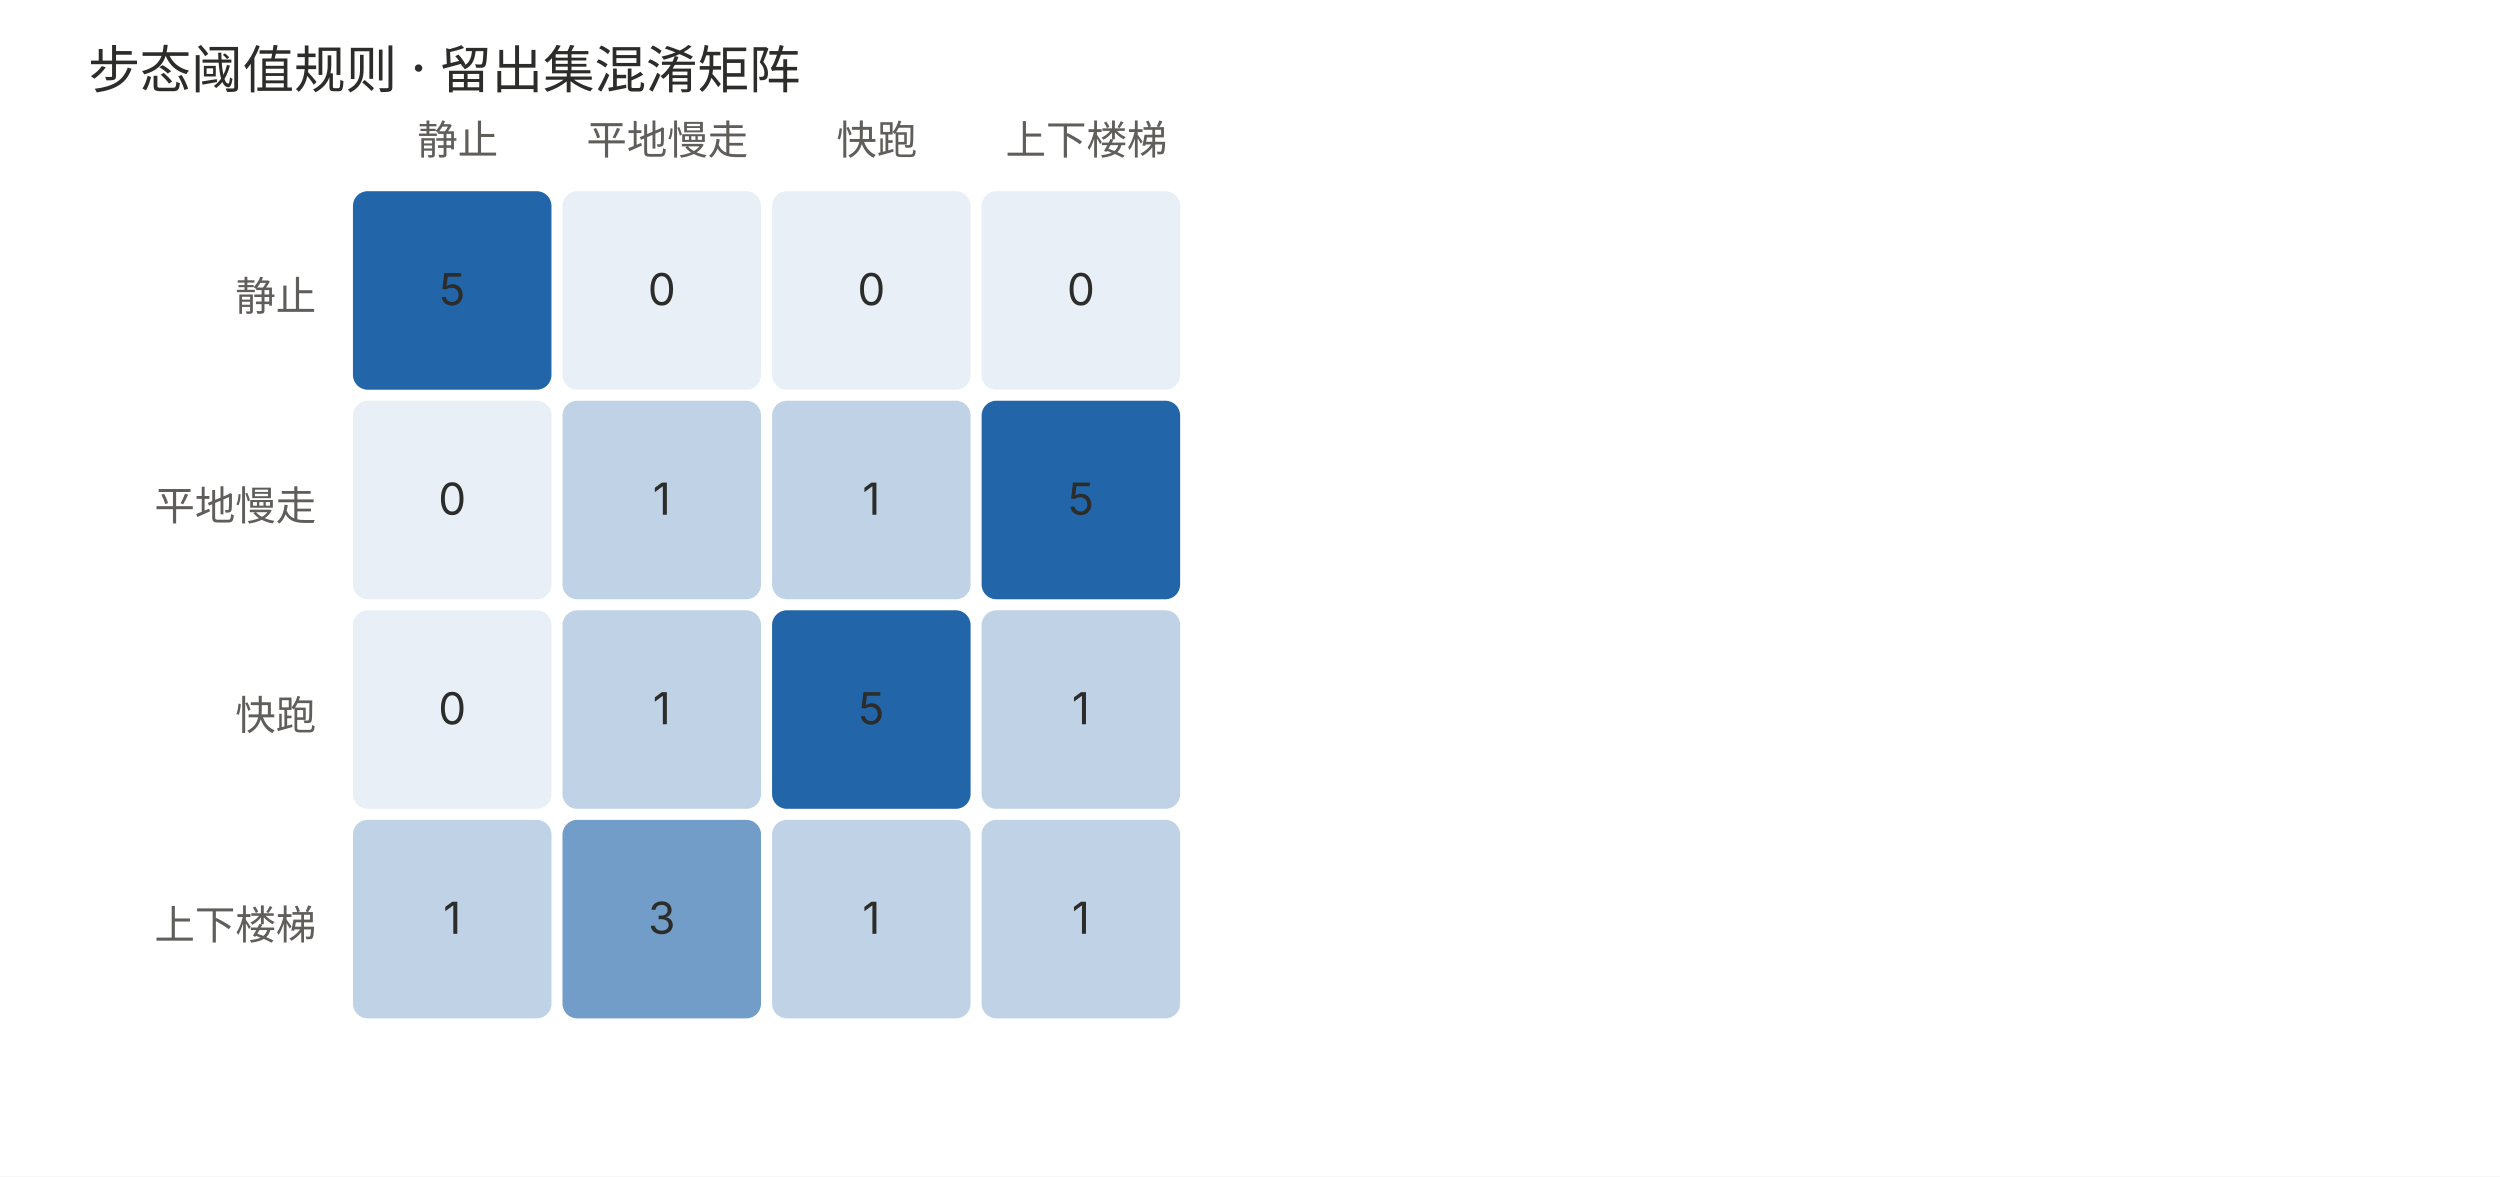
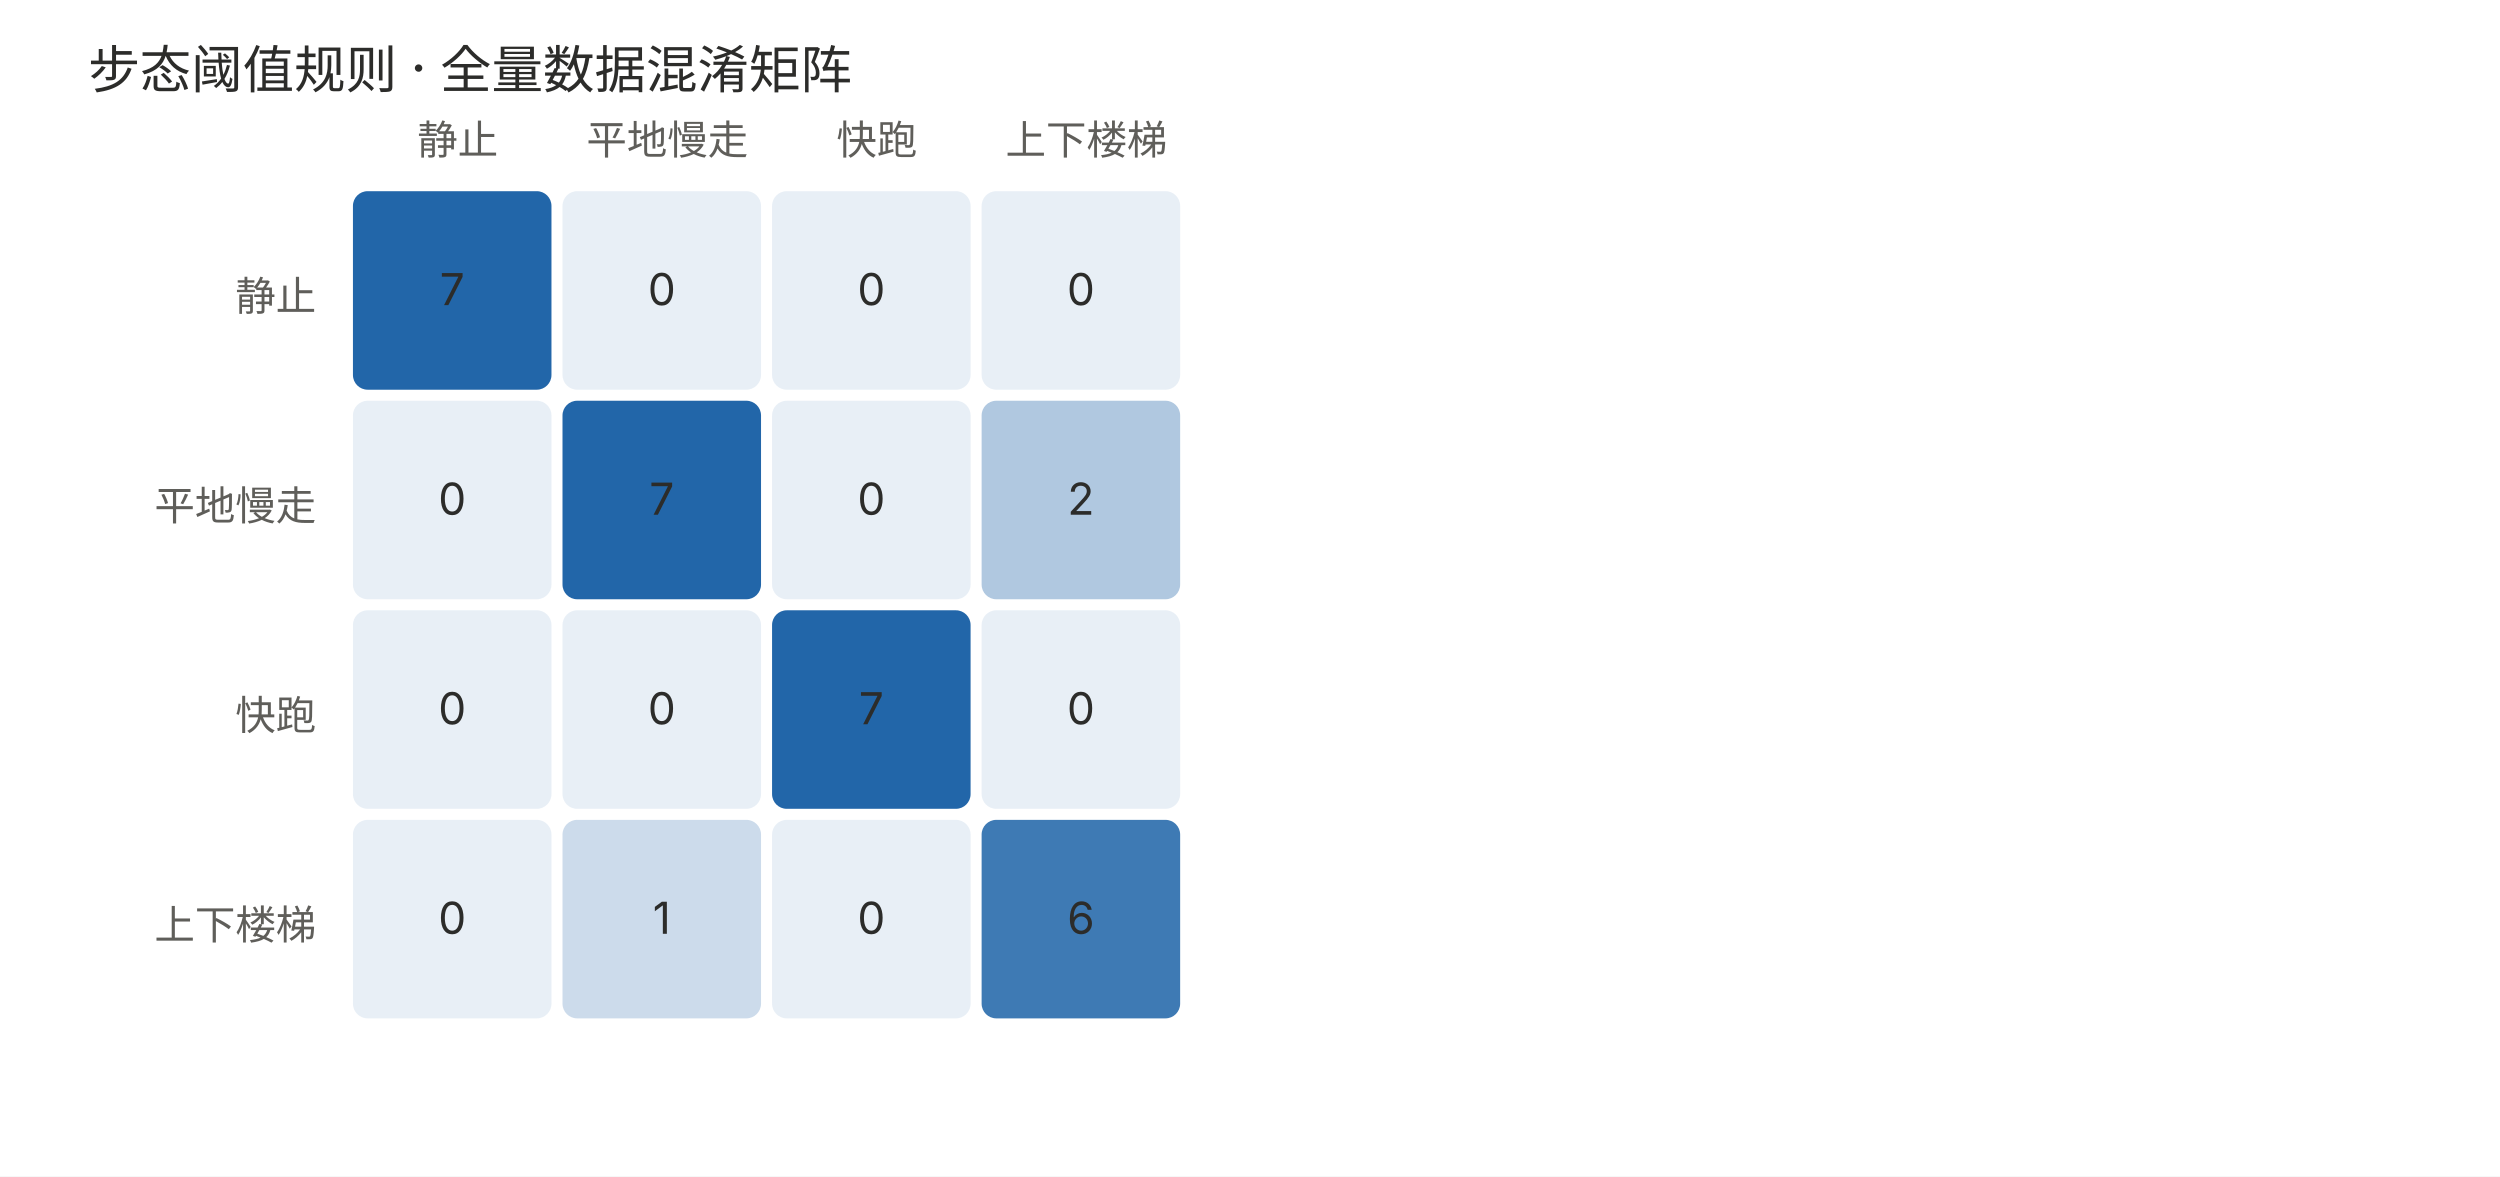
<svg xmlns="http://www.w3.org/2000/svg" viewBox="0 0 680 320" width="100%" role="img">
  <rect width="680" height="320" fill="#FFFFFF" />
  <g font-family="system-ui, -apple-system, Segoe UI, Microsoft YaHei, sans-serif">
-     <text x="24" y="24" font-size="14" font-weight="500" fill="#2C2C2A">步态阈值规则 · 留出集混淆矩阵</text>
+     <text x="24" y="24" font-size="14" font-weight="500" fill="#2C2C2A">步态阈值规则 · 全量数据混淆矩阵</text>
    <text x="124.5" y="42" font-size="11" fill="#5F5E5A" text-anchor="middle">静止</text>
    <text x="181.5" y="42" font-size="11" fill="#5F5E5A" text-anchor="middle">平地慢走</text>
    <text x="238.5" y="42" font-size="11" fill="#5F5E5A" text-anchor="middle">快跑</text>
    <text x="295.5" y="42" font-size="11" fill="#5F5E5A" text-anchor="middle">上下楼梯</text>
    <text x="86" y="84.5" font-size="11" fill="#5F5E5A" text-anchor="end">静止</text>
    <rect x="96.0" y="52.0" width="54.0" height="54.0" rx="4" fill="#185FA5" fill-opacity="0.95" />
-     <text x="123.0" y="83.0" font-size="12" fill="#2C2C2A" text-anchor="middle">5</text>
+     <text x="123.0" y="83.0" font-size="12" fill="#2C2C2A" text-anchor="middle">7</text>
    <rect x="153.0" y="52.0" width="54.0" height="54.0" rx="4" fill="#185FA5" fill-opacity="0.10" />
    <text x="180.0" y="83.0" font-size="12" fill="#2C2C2A" text-anchor="middle">0</text>
    <rect x="210.0" y="52.0" width="54.0" height="54.0" rx="4" fill="#185FA5" fill-opacity="0.10" />
    <text x="237.0" y="83.0" font-size="12" fill="#2C2C2A" text-anchor="middle">0</text>
    <rect x="267.0" y="52.0" width="54.0" height="54.0" rx="4" fill="#185FA5" fill-opacity="0.10" />
    <text x="294.0" y="83.0" font-size="12" fill="#2C2C2A" text-anchor="middle">0</text>
    <text x="86" y="141.5" font-size="11" fill="#5F5E5A" text-anchor="end">平地慢走</text>
    <rect x="96.0" y="109.0" width="54.0" height="54.0" rx="4" fill="#185FA5" fill-opacity="0.10" />
    <text x="123.0" y="140.0" font-size="12" fill="#2C2C2A" text-anchor="middle">0</text>
-     <rect x="153.0" y="109.0" width="54.0" height="54.0" rx="4" fill="#185FA5" fill-opacity="0.27" />
-     <text x="180.0" y="140.0" font-size="12" fill="#2C2C2A" text-anchor="middle">1</text>
-     <rect x="210.0" y="109.0" width="54.0" height="54.0" rx="4" fill="#185FA5" fill-opacity="0.27" />
-     <text x="237.0" y="140.0" font-size="12" fill="#2C2C2A" text-anchor="middle">1</text>
-     <rect x="267.0" y="109.0" width="54.0" height="54.0" rx="4" fill="#185FA5" fill-opacity="0.95" />
-     <text x="294.0" y="140.0" font-size="12" fill="#2C2C2A" text-anchor="middle">5</text>
+     <rect x="153.0" y="109.0" width="54.0" height="54.0" rx="4" fill="#185FA5" fill-opacity="0.95" />
+     <text x="180.0" y="140.0" font-size="12" fill="#2C2C2A" text-anchor="middle">7</text>
+     <rect x="210.0" y="109.0" width="54.0" height="54.0" rx="4" fill="#185FA5" fill-opacity="0.10" />
+     <text x="237.0" y="140.0" font-size="12" fill="#2C2C2A" text-anchor="middle">0</text>
+     <rect x="267.0" y="109.0" width="54.0" height="54.0" rx="4" fill="#185FA5" fill-opacity="0.34" />
+     <text x="294.0" y="140.0" font-size="12" fill="#2C2C2A" text-anchor="middle">2</text>
    <text x="86" y="198.5" font-size="11" fill="#5F5E5A" text-anchor="end">快跑</text>
    <rect x="96.0" y="166.0" width="54.0" height="54.0" rx="4" fill="#185FA5" fill-opacity="0.10" />
    <text x="123.0" y="197.0" font-size="12" fill="#2C2C2A" text-anchor="middle">0</text>
-     <rect x="153.0" y="166.0" width="54.0" height="54.0" rx="4" fill="#185FA5" fill-opacity="0.27" />
-     <text x="180.0" y="197.0" font-size="12" fill="#2C2C2A" text-anchor="middle">1</text>
+     <rect x="153.0" y="166.0" width="54.0" height="54.0" rx="4" fill="#185FA5" fill-opacity="0.10" />
+     <text x="180.0" y="197.0" font-size="12" fill="#2C2C2A" text-anchor="middle">0</text>
    <rect x="210.0" y="166.0" width="54.0" height="54.0" rx="4" fill="#185FA5" fill-opacity="0.95" />
-     <text x="237.0" y="197.0" font-size="12" fill="#2C2C2A" text-anchor="middle">5</text>
-     <rect x="267.0" y="166.0" width="54.0" height="54.0" rx="4" fill="#185FA5" fill-opacity="0.27" />
-     <text x="294.0" y="197.0" font-size="12" fill="#2C2C2A" text-anchor="middle">1</text>
+     <text x="237.0" y="197.0" font-size="12" fill="#2C2C2A" text-anchor="middle">7</text>
+     <rect x="267.0" y="166.0" width="54.0" height="54.0" rx="4" fill="#185FA5" fill-opacity="0.10" />
+     <text x="294.0" y="197.0" font-size="12" fill="#2C2C2A" text-anchor="middle">0</text>
    <text x="86" y="255.5" font-size="11" fill="#5F5E5A" text-anchor="end">上下楼梯</text>
-     <rect x="96.0" y="223.0" width="54.0" height="54.0" rx="4" fill="#185FA5" fill-opacity="0.27" />
-     <text x="123.0" y="254.0" font-size="12" fill="#2C2C2A" text-anchor="middle">1</text>
-     <rect x="153.0" y="223.0" width="54.0" height="54.0" rx="4" fill="#185FA5" fill-opacity="0.61" />
-     <text x="180.0" y="254.0" font-size="12" fill="#2C2C2A" text-anchor="middle">3</text>
-     <rect x="210.0" y="223.0" width="54.0" height="54.0" rx="4" fill="#185FA5" fill-opacity="0.27" />
-     <text x="237.0" y="254.0" font-size="12" fill="#2C2C2A" text-anchor="middle">1</text>
-     <rect x="267.0" y="223.0" width="54.0" height="54.0" rx="4" fill="#185FA5" fill-opacity="0.27" />
-     <text x="294.0" y="254.0" font-size="12" fill="#2C2C2A" text-anchor="middle">1</text>
+     <rect x="96.0" y="223.0" width="54.0" height="54.0" rx="4" fill="#185FA5" fill-opacity="0.10" />
+     <text x="123.0" y="254.0" font-size="12" fill="#2C2C2A" text-anchor="middle">0</text>
+     <rect x="153.0" y="223.0" width="54.0" height="54.0" rx="4" fill="#185FA5" fill-opacity="0.22" />
+     <text x="180.0" y="254.0" font-size="12" fill="#2C2C2A" text-anchor="middle">1</text>
+     <rect x="210.0" y="223.0" width="54.0" height="54.0" rx="4" fill="#185FA5" fill-opacity="0.10" />
+     <text x="237.0" y="254.0" font-size="12" fill="#2C2C2A" text-anchor="middle">0</text>
+     <rect x="267.0" y="223.0" width="54.0" height="54.0" rx="4" fill="#185FA5" fill-opacity="0.83" />
+     <text x="294.0" y="254.0" font-size="12" fill="#2C2C2A" text-anchor="middle">6</text>
  </g>
</svg>
